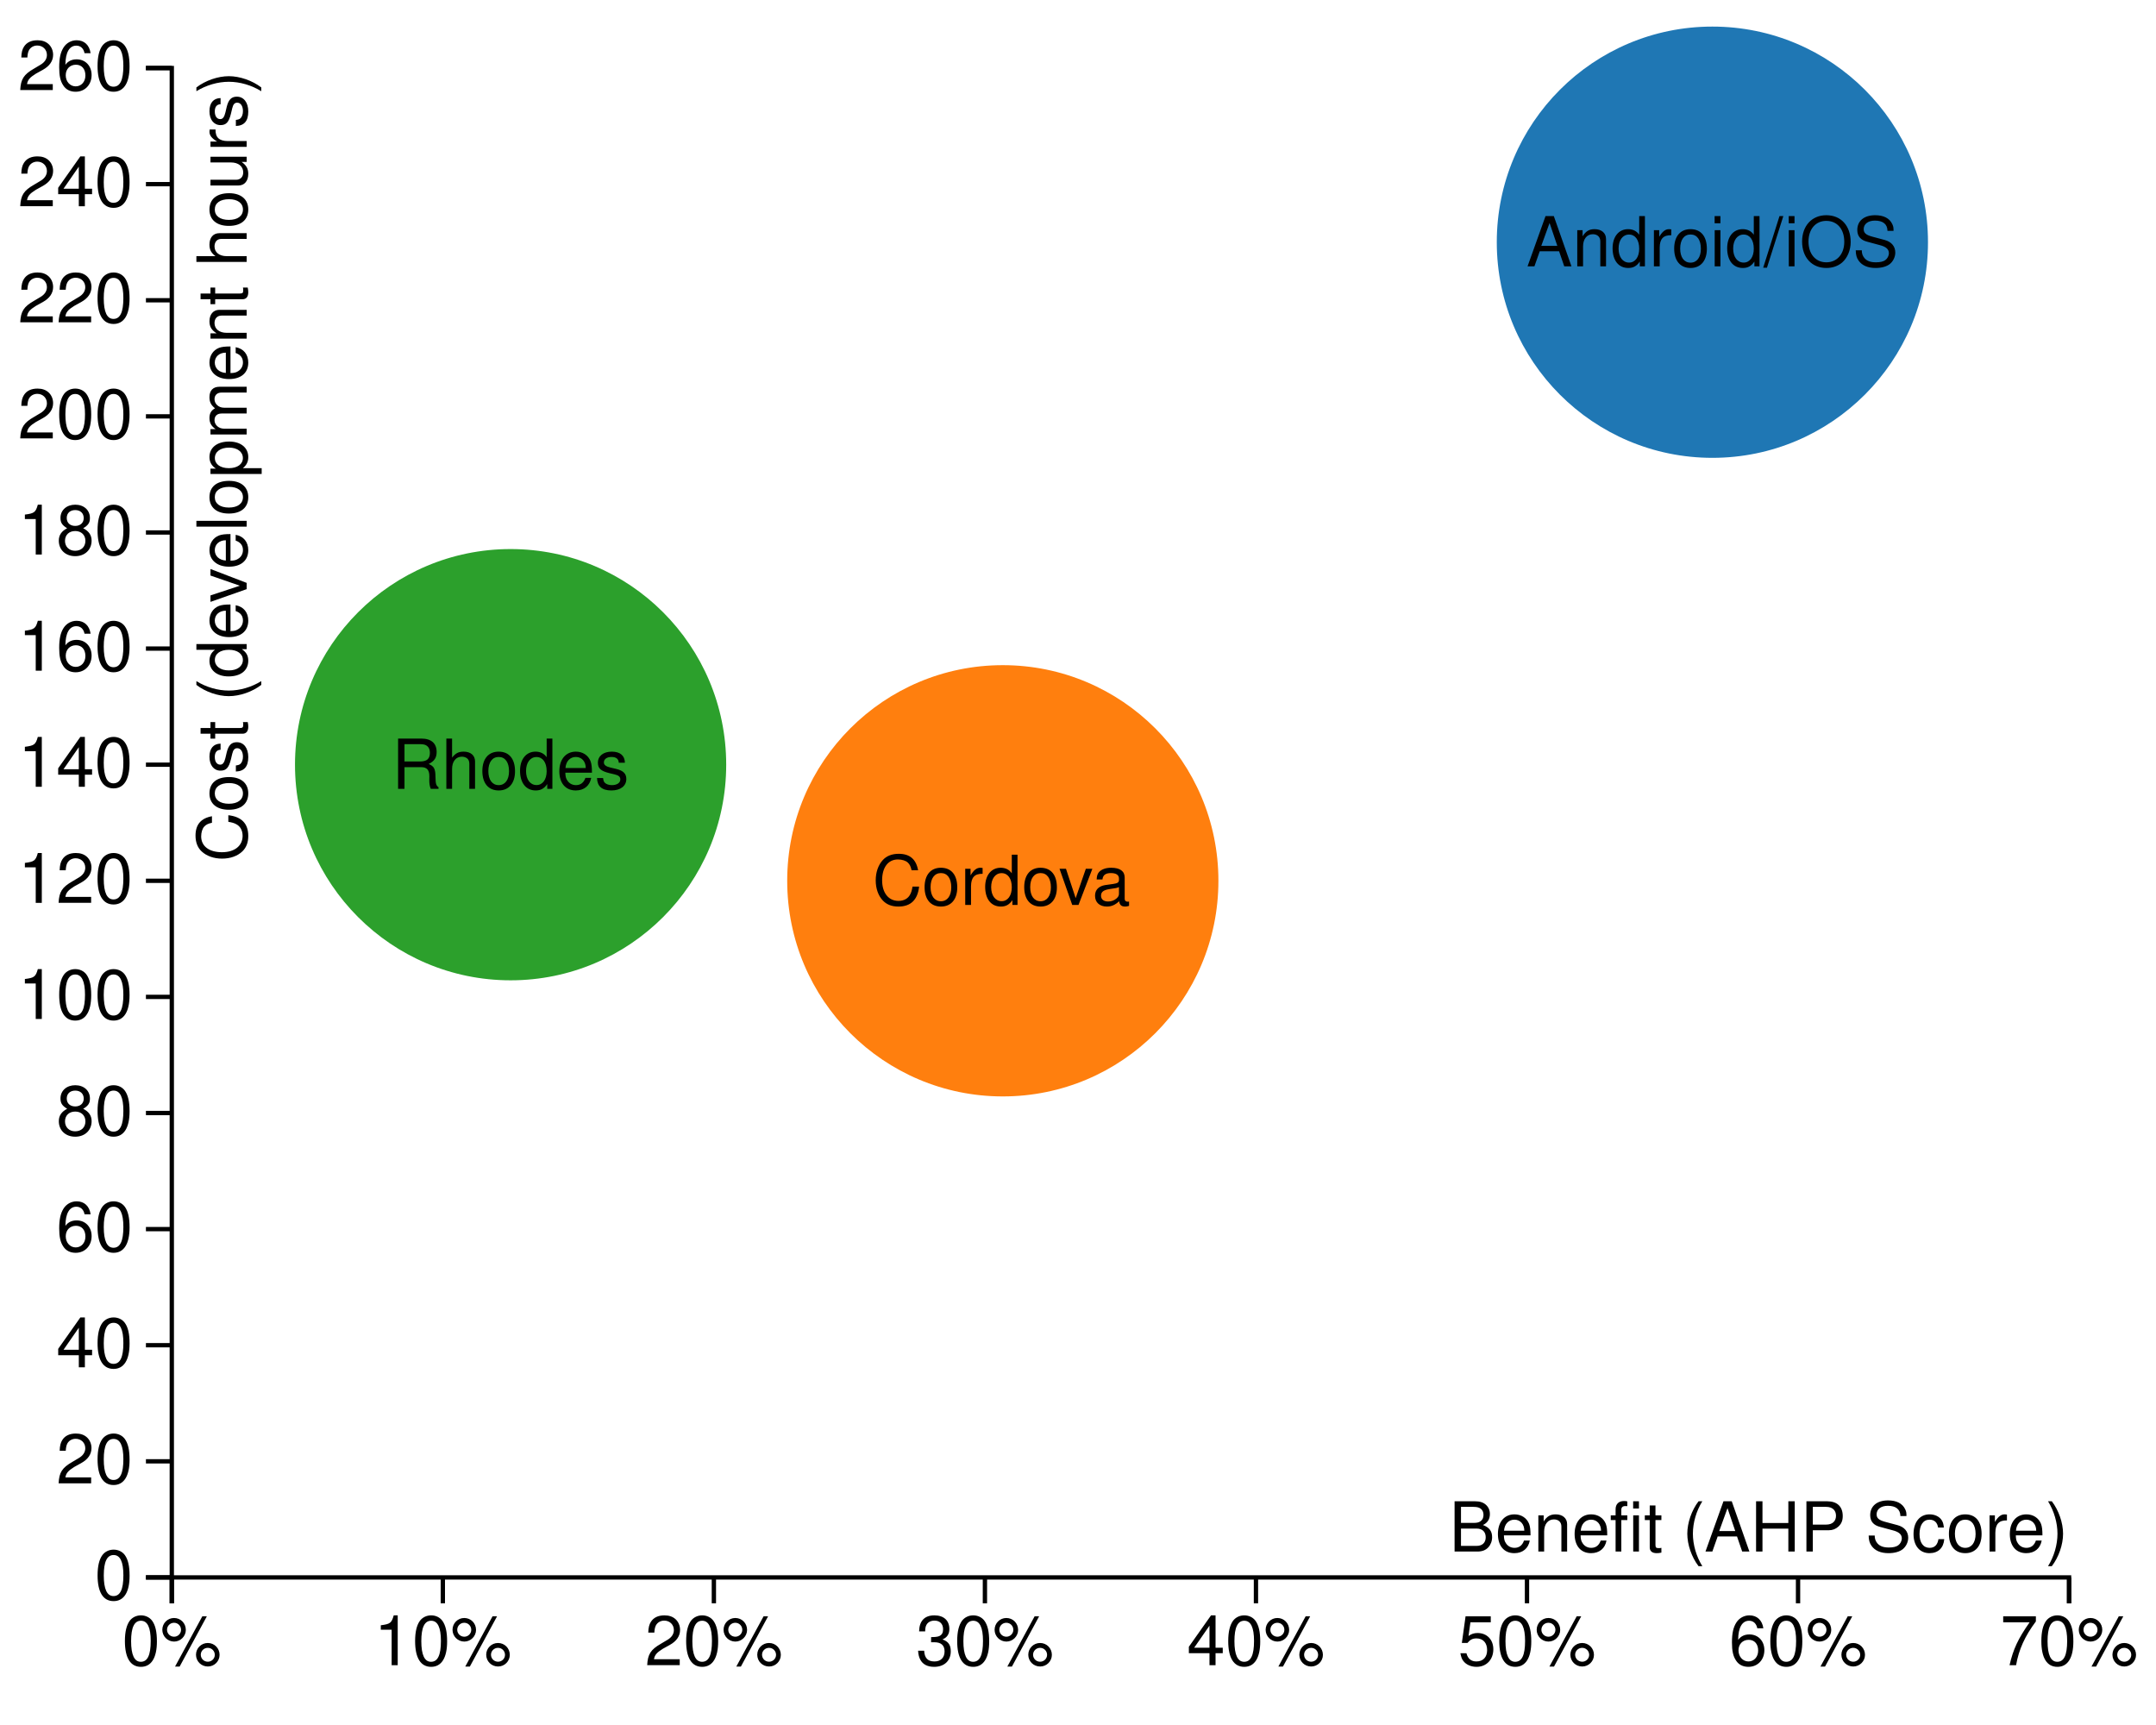
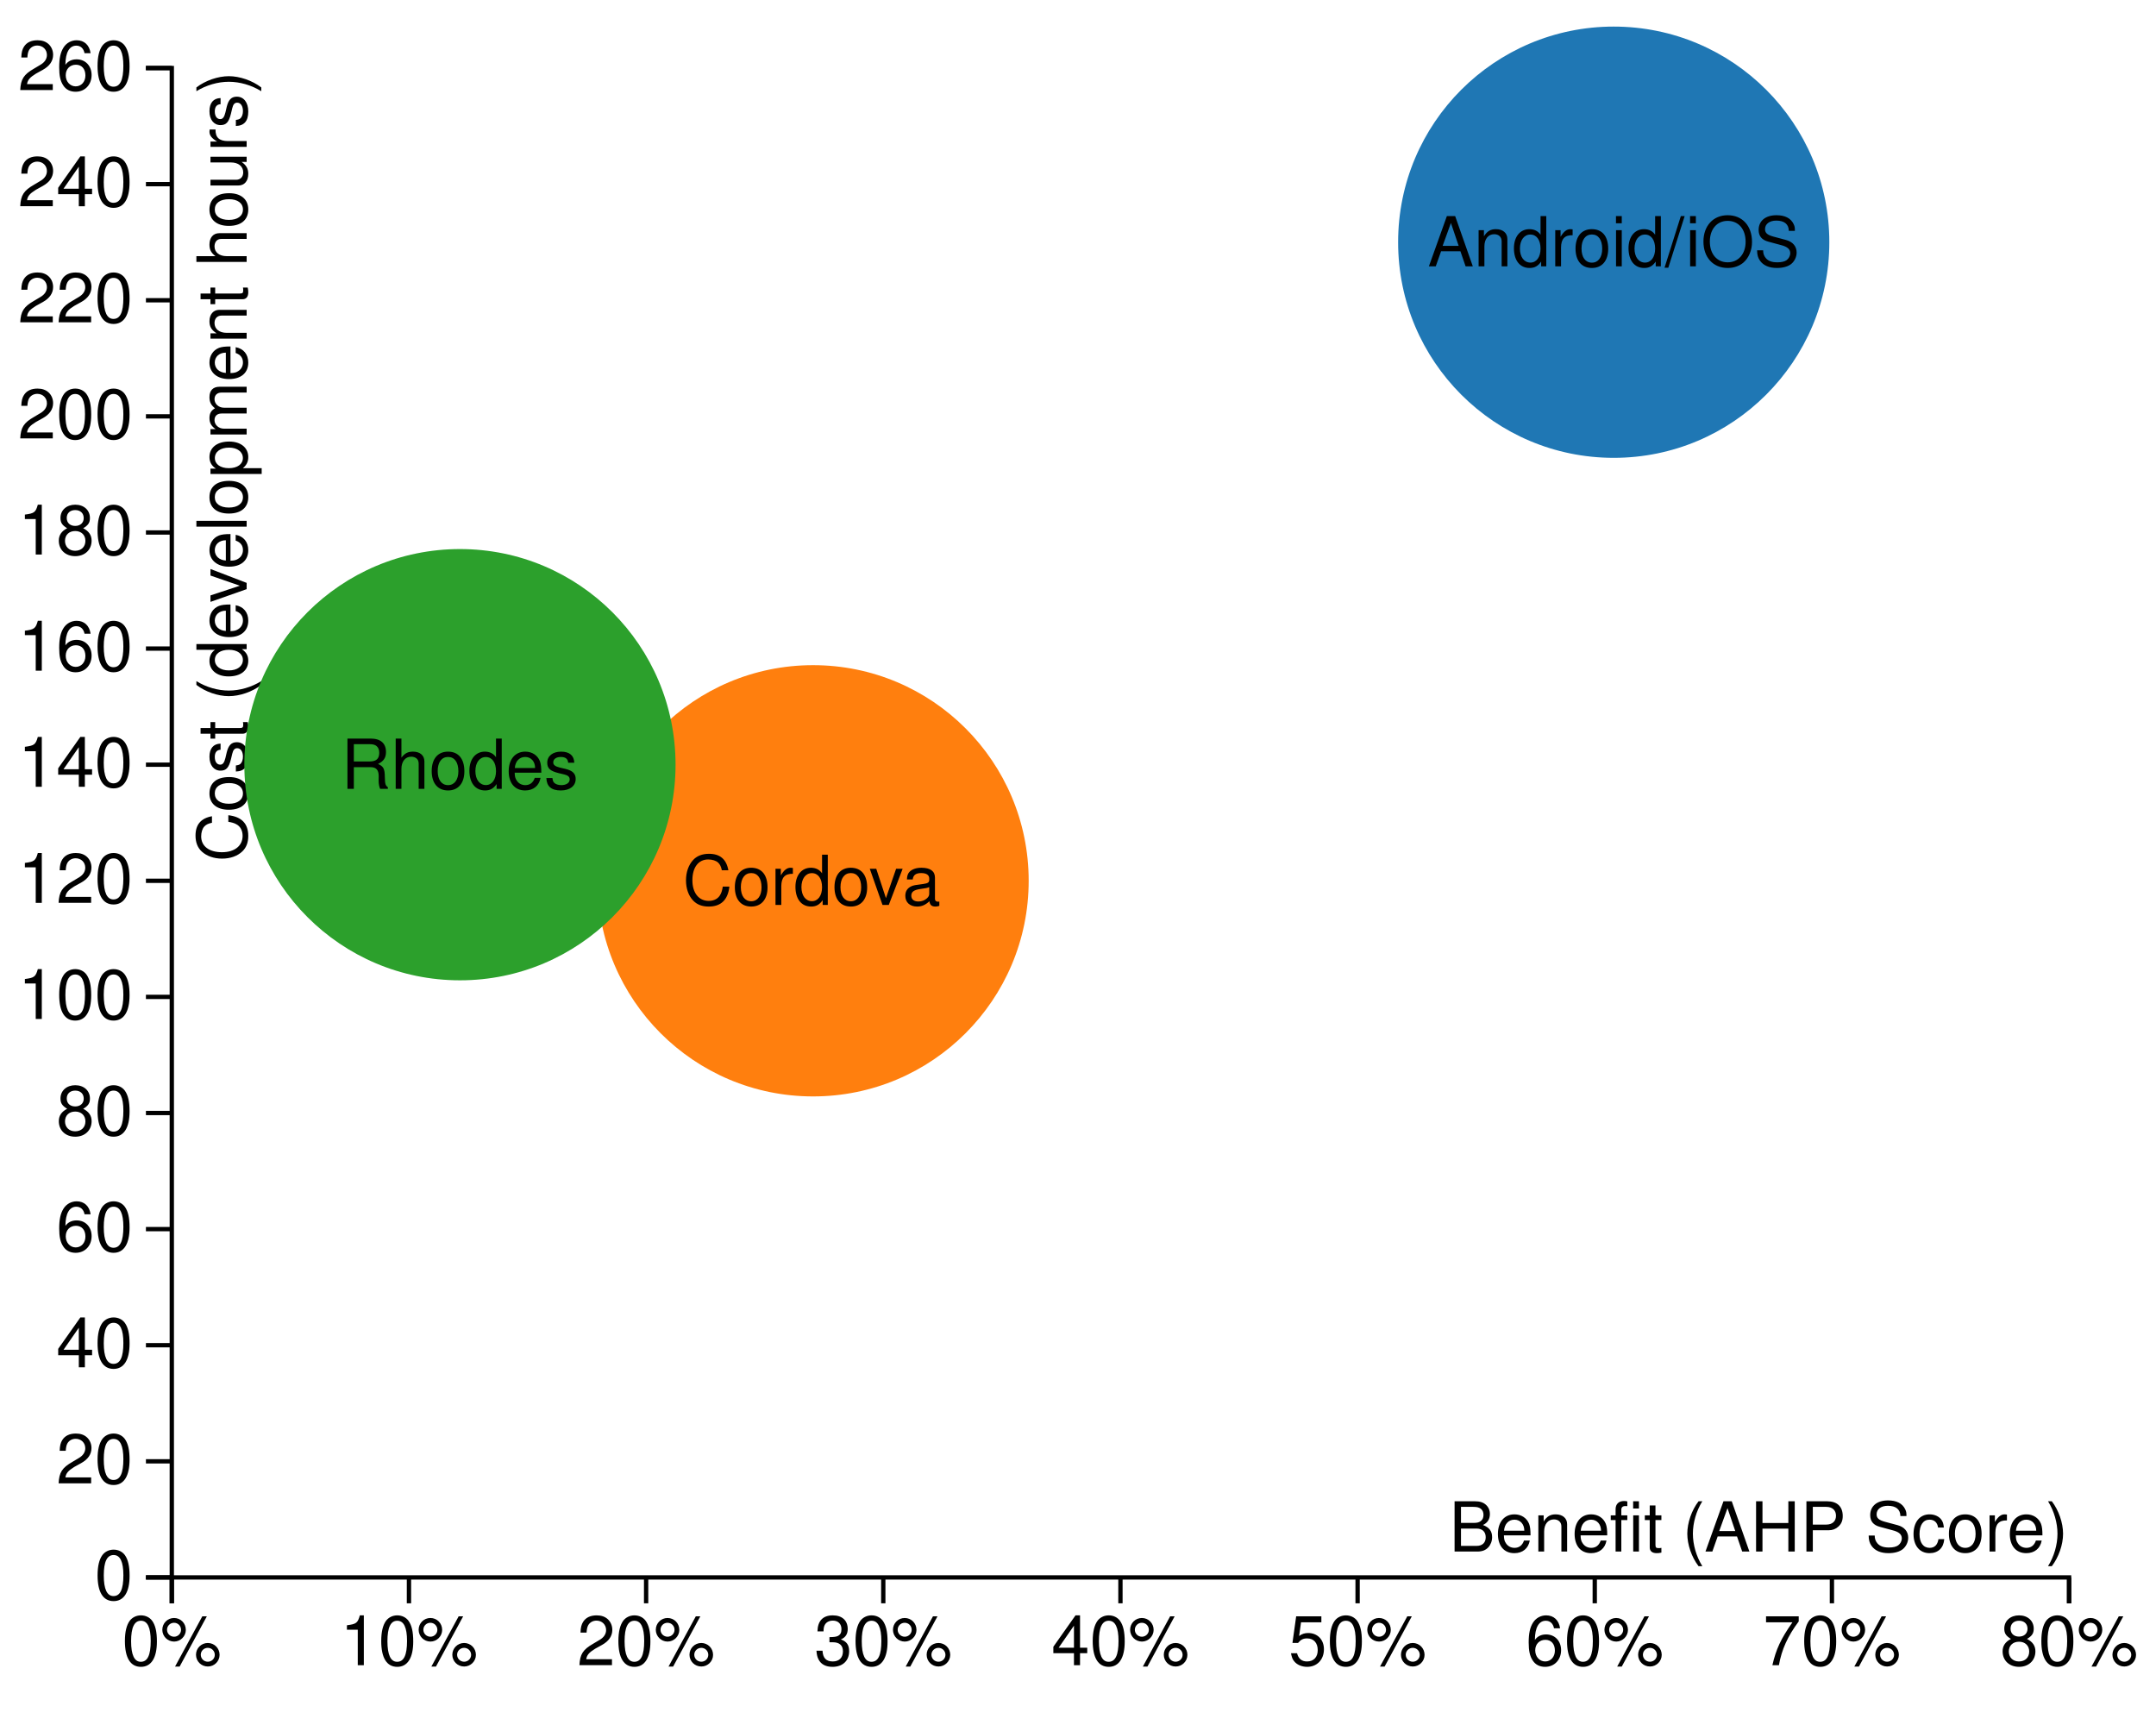
<svg xmlns="http://www.w3.org/2000/svg" version="1.1" id="Layer_1" x="0px" y="0px" width="500px" height="400px" viewBox="0 0 500 400" enable-background="new 0 0 500 400" xml:space="preserve">
  <g transform="translate(40,20)">
    <g transform="translate(0,350)">
      <g transform="translate(0,0)">
        <line fill="none" stroke="#000000" x1="-0.158" y1="-4.221" x2="-0.158" y2="1.779" />
        <text transform="matrix(1 0 0 1 -11.7209 16.1394)" font-family="'Helvetica'" font-size="16">0%</text>
      </g>
-       <g transform="translate(62.85714,0)">
-         <line fill="none" stroke="#000000" x1="-0.159" y1="-4.221" x2="-0.159" y2="1.779" />
-         <text transform="matrix(1 0 0 1 -16.1704 16.1394)" font-family="'Helvetica'" font-size="16">10%</text>
+       <g transform="translate(55,0)">
+         <line fill="none" stroke="#000000" x1="-0.158" y1="-4.221" x2="-0.158" y2="1.779" />
+         <text transform="matrix(1 0 0 1 -16.1702 16.1394)" font-family="'Helvetica'" font-size="16">10%</text>
      </g>
-       <g transform="translate(125.7143,0)">
+       <g transform="translate(110,0)">
        <line fill="none" stroke="#000000" x1="-0.158" y1="-4.221" x2="-0.158" y2="1.779" />
-         <text transform="matrix(1 0 0 1 -16.1701 16.1394)" font-family="'Helvetica'" font-size="16">20%</text>
+         <text transform="matrix(1 0 0 1 -16.1702 16.1394)" font-family="'Helvetica'" font-size="16">20%</text>
      </g>
-       <g transform="translate(188.5714,0)">
+       <g transform="translate(165,0)">
        <line fill="none" stroke="#000000" x1="-0.158" y1="-4.221" x2="-0.158" y2="1.779" />
-         <text transform="matrix(1 0 0 1 -16.1703 16.1394)" font-family="'Helvetica'" font-size="16">30%</text>
+         <text transform="matrix(1 0 0 1 -16.1702 16.1394)" font-family="'Helvetica'" font-size="16">30%</text>
      </g>
-       <g transform="translate(251.4286,0)">
+       <g transform="translate(220,0)">
        <line fill="none" stroke="#000000" x1="-0.158" y1="-4.221" x2="-0.158" y2="1.779" />
-         <text transform="matrix(1 0 0 1 -16.1705 16.1394)" font-family="'Helvetica'" font-size="16">40%</text>
+         <text transform="matrix(1 0 0 1 -16.1702 16.1394)" font-family="'Helvetica'" font-size="16">40%</text>
      </g>
-       <g transform="translate(314.2857,0)">
-         <line fill="none" stroke="#000000" x1="-0.159" y1="-4.221" x2="-0.159" y2="1.779" />
-         <text transform="matrix(1 0 0 1 -16.1702 16.1394)" font-family="'Helvetica'" font-size="16">50%</text>
+       <g transform="translate(275,0)">
+         <line fill="none" stroke="#000000" x1="-0.158" y1="-4.221" x2="-0.158" y2="1.779" />
+         <text transform="matrix(1 0 0 1 -16.1697 16.1394)" font-family="'Helvetica'" font-size="16">50%</text>
      </g>
-       <g transform="translate(377.1429,0)">
+       <g transform="translate(330,0)">
        <line fill="none" stroke="#000000" x1="-0.158" y1="-4.221" x2="-0.158" y2="1.779" />
-         <text transform="matrix(1 0 0 1 -16.1699 16.1394)" font-family="'Helvetica'" font-size="16">60%</text>
+         <text transform="matrix(1 0 0 1 -16.1697 16.1394)" font-family="'Helvetica'" font-size="16">60%</text>
+       </g>
+       <g transform="translate(385,0)">
+         <line fill="none" stroke="#000000" x1="-0.158" y1="-4.221" x2="-0.158" y2="1.779" />
+         <text transform="matrix(1 0 0 1 -16.1697 16.1394)" font-family="'Helvetica'" font-size="16">70%</text>
      </g>
      <g transform="translate(440,0)">
        <line fill="none" stroke="#000000" x1="-0.158" y1="-4.221" x2="-0.158" y2="1.779" />
-         <text transform="matrix(1 0 0 1 -16.1697 16.1394)" font-family="'Helvetica'" font-size="16">70%</text>
+         <text transform="matrix(1 0 0 1 -16.1697 16.1394)" font-family="'Helvetica'" font-size="16">80%</text>
      </g>
      <path fill="none" stroke="#000000" d="M-0.158,1.779v-6h440v6" />
      <text transform="matrix(1 0 0 1 296.0686 -10.2209)" font-family="'Helvetica'" font-size="16">Benefit (AHP Score)</text>
    </g>
    <g>
      <g transform="translate(0,350)">
        <line fill="none" stroke="#000000" x1="-0.158" y1="-4.221" x2="-6.158" y2="-4.221" />
        <text transform="matrix(1 0 0 1 -18.0569 0.8992)" font-family="'Helvetica'" font-size="16">0</text>
      </g>
      <g transform="translate(0,323.0769)">
        <line fill="none" stroke="#000000" x1="-0.158" y1="-4.22" x2="-6.158" y2="-4.22" />
        <text transform="matrix(1 0 0 1 -26.9553 0.8994)" font-family="'Helvetica'" font-size="16">20</text>
      </g>
      <g transform="translate(0,296.1538)">
        <line fill="none" stroke="#000000" x1="-0.158" y1="-4.22" x2="-6.158" y2="-4.22" />
        <text transform="matrix(1 0 0 1 -26.9553 0.8996)" font-family="'Helvetica'" font-size="16">40</text>
      </g>
      <g transform="translate(0,269.2308)">
        <line fill="none" stroke="#000000" x1="-0.158" y1="-4.219" x2="-6.158" y2="-4.219" />
        <text transform="matrix(1 0 0 1 -26.9553 0.8998)" font-family="'Helvetica'" font-size="16">60</text>
      </g>
      <g transform="translate(0,242.3077)">
        <line fill="none" stroke="#000000" x1="-0.158" y1="-4.22" x2="-6.158" y2="-4.22" />
        <text transform="matrix(1 0 0 1 -26.9553 0.8991)" font-family="'Helvetica'" font-size="16">80</text>
      </g>
      <g transform="translate(0,215.3846)">
        <line fill="none" stroke="#000000" x1="-0.158" y1="-4.221" x2="-6.158" y2="-4.221" />
        <text transform="matrix(1 0 0 1 -35.8538 0.8993)" font-family="'Helvetica'" font-size="16">100</text>
      </g>
      <g transform="translate(0,188.4615)">
        <line fill="none" stroke="#000000" x1="-0.158" y1="-4.22" x2="-6.158" y2="-4.22" />
        <text transform="matrix(1 0 0 1 -35.8538 0.8995)" font-family="'Helvetica'" font-size="16">120</text>
      </g>
      <g transform="translate(0,161.5385)">
        <line fill="none" stroke="#000000" x1="-0.158" y1="-4.22" x2="-6.158" y2="-4.22" />
        <text transform="matrix(1 0 0 1 -35.8538 0.8998)" font-family="'Helvetica'" font-size="16">140</text>
      </g>
      <g transform="translate(0,134.6154)">
        <line fill="none" stroke="#000000" x1="-0.158" y1="-4.221" x2="-6.158" y2="-4.221" />
        <text transform="matrix(1 0 0 1 -35.8538 0.9)" font-family="'Helvetica'" font-size="16">160</text>
      </g>
      <g transform="translate(0,107.6923)">
        <line fill="none" stroke="#000000" x1="-0.158" y1="-4.22" x2="-6.158" y2="-4.22" />
        <text transform="matrix(1 0 0 1 -35.8538 0.8992)" font-family="'Helvetica'" font-size="16">180</text>
      </g>
      <g transform="translate(0,80.76923)">
        <line fill="none" stroke="#000000" x1="-0.158" y1="-4.22" x2="-6.158" y2="-4.22" />
        <text transform="matrix(1 0 0 1 -35.8538 0.8995)" font-family="'Helvetica'" font-size="16">200</text>
      </g>
      <g transform="translate(0,53.84615)">
        <line fill="none" stroke="#000000" x1="-0.158" y1="-4.22" x2="-6.158" y2="-4.22" />
        <text transform="matrix(1 0 0 1 -35.8538 0.8997)" font-family="'Helvetica'" font-size="16">220</text>
      </g>
      <g transform="translate(0,26.92308)">
        <line fill="none" stroke="#000000" x1="-0.158" y1="-4.22" x2="-6.158" y2="-4.22" />
        <text transform="matrix(1 0 0 1 -35.8538 0.8999)" font-family="'Helvetica'" font-size="16">240</text>
      </g>
      <g transform="translate(0,0)">
        <line fill="none" stroke="#000000" x1="-0.158" y1="-4.22" x2="-6.158" y2="-4.22" />
        <text transform="matrix(1 0 0 1 -35.8538 0.8992)" font-family="'Helvetica'" font-size="16">260</text>
      </g>
      <path fill="none" stroke="#000000" d="M-6.158-4.22h6v350h-6" />
      <text transform="matrix(6.123234e-17 -1 1 6.123234e-17 17.2014 179.865)" font-family="'Helvetica'" font-size="16">Cost (development hours)</text>
    </g>
-     <g transform="translate(357.28,40.38462)">
+     <g transform="translate(334.4,40.38462)">
      <circle fill="#1F77B4" cx="-0.159" cy="-4.22" r="50" />
-       <text transform="matrix(1 0 0 1 -43.2915 1.3798)" font-family="'Helvetica'" font-size="16">Android/iOS</text>
+       <text transform="matrix(1 0 0 1 -43.2914 1.3798)" font-family="'Helvetica'" font-size="16">Android/iOS</text>
    </g>
-     <g transform="translate(192.72,188.4615)">
+     <g transform="translate(148.72,188.4615)">
      <circle fill="#FF7F0E" cx="-0.158" cy="-4.22" r="50" />
      <text transform="matrix(1 0 0 1 -30.3965 1.38)" font-family="'Helvetica'" font-size="16">Cordova</text>
    </g>
-     <g transform="translate(78.57143,161.5385)">
+     <g transform="translate(66.825,161.5385)">
      <circle fill="#2CA02C" cx="-0.158" cy="-4.22" r="50" />
-       <text transform="matrix(1 0 0 1 -27.7328 1.3793)" font-family="'Helvetica'" font-size="16">Rhodes</text>
+       <text transform="matrix(1 0 0 1 -27.7325 1.3793)" font-family="'Helvetica'" font-size="16">Rhodes</text>
    </g>
  </g>
</svg>
